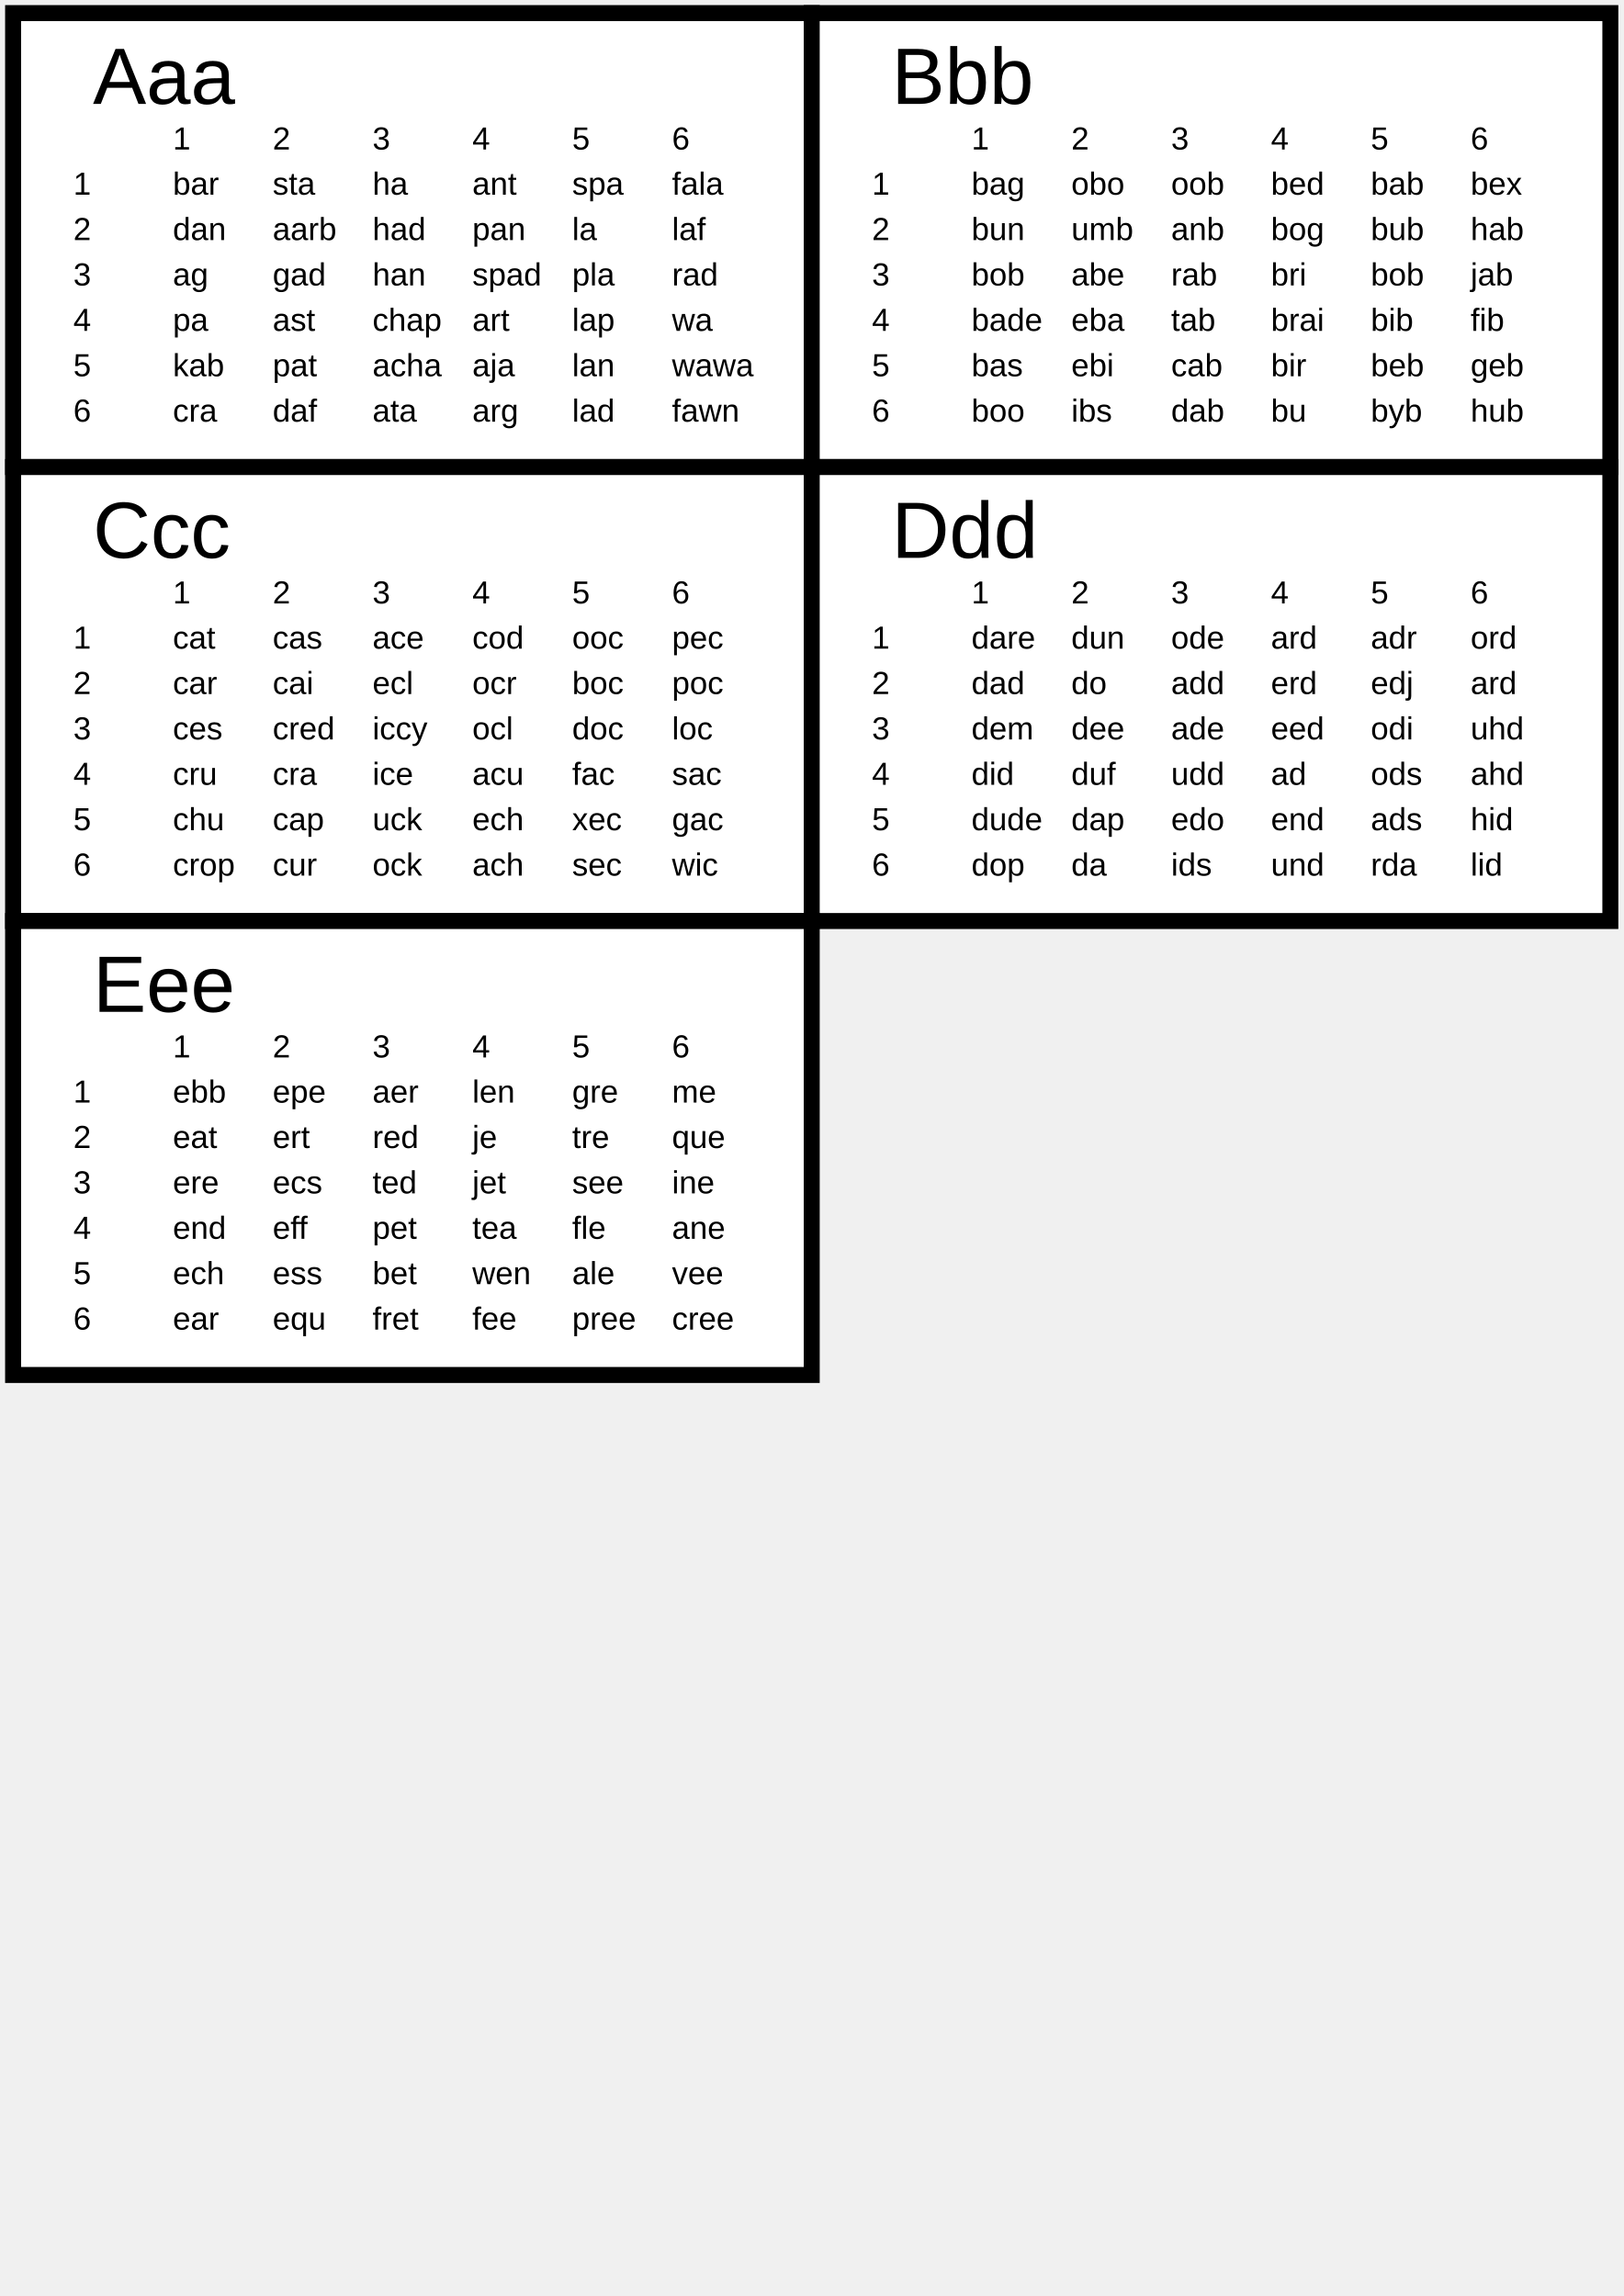
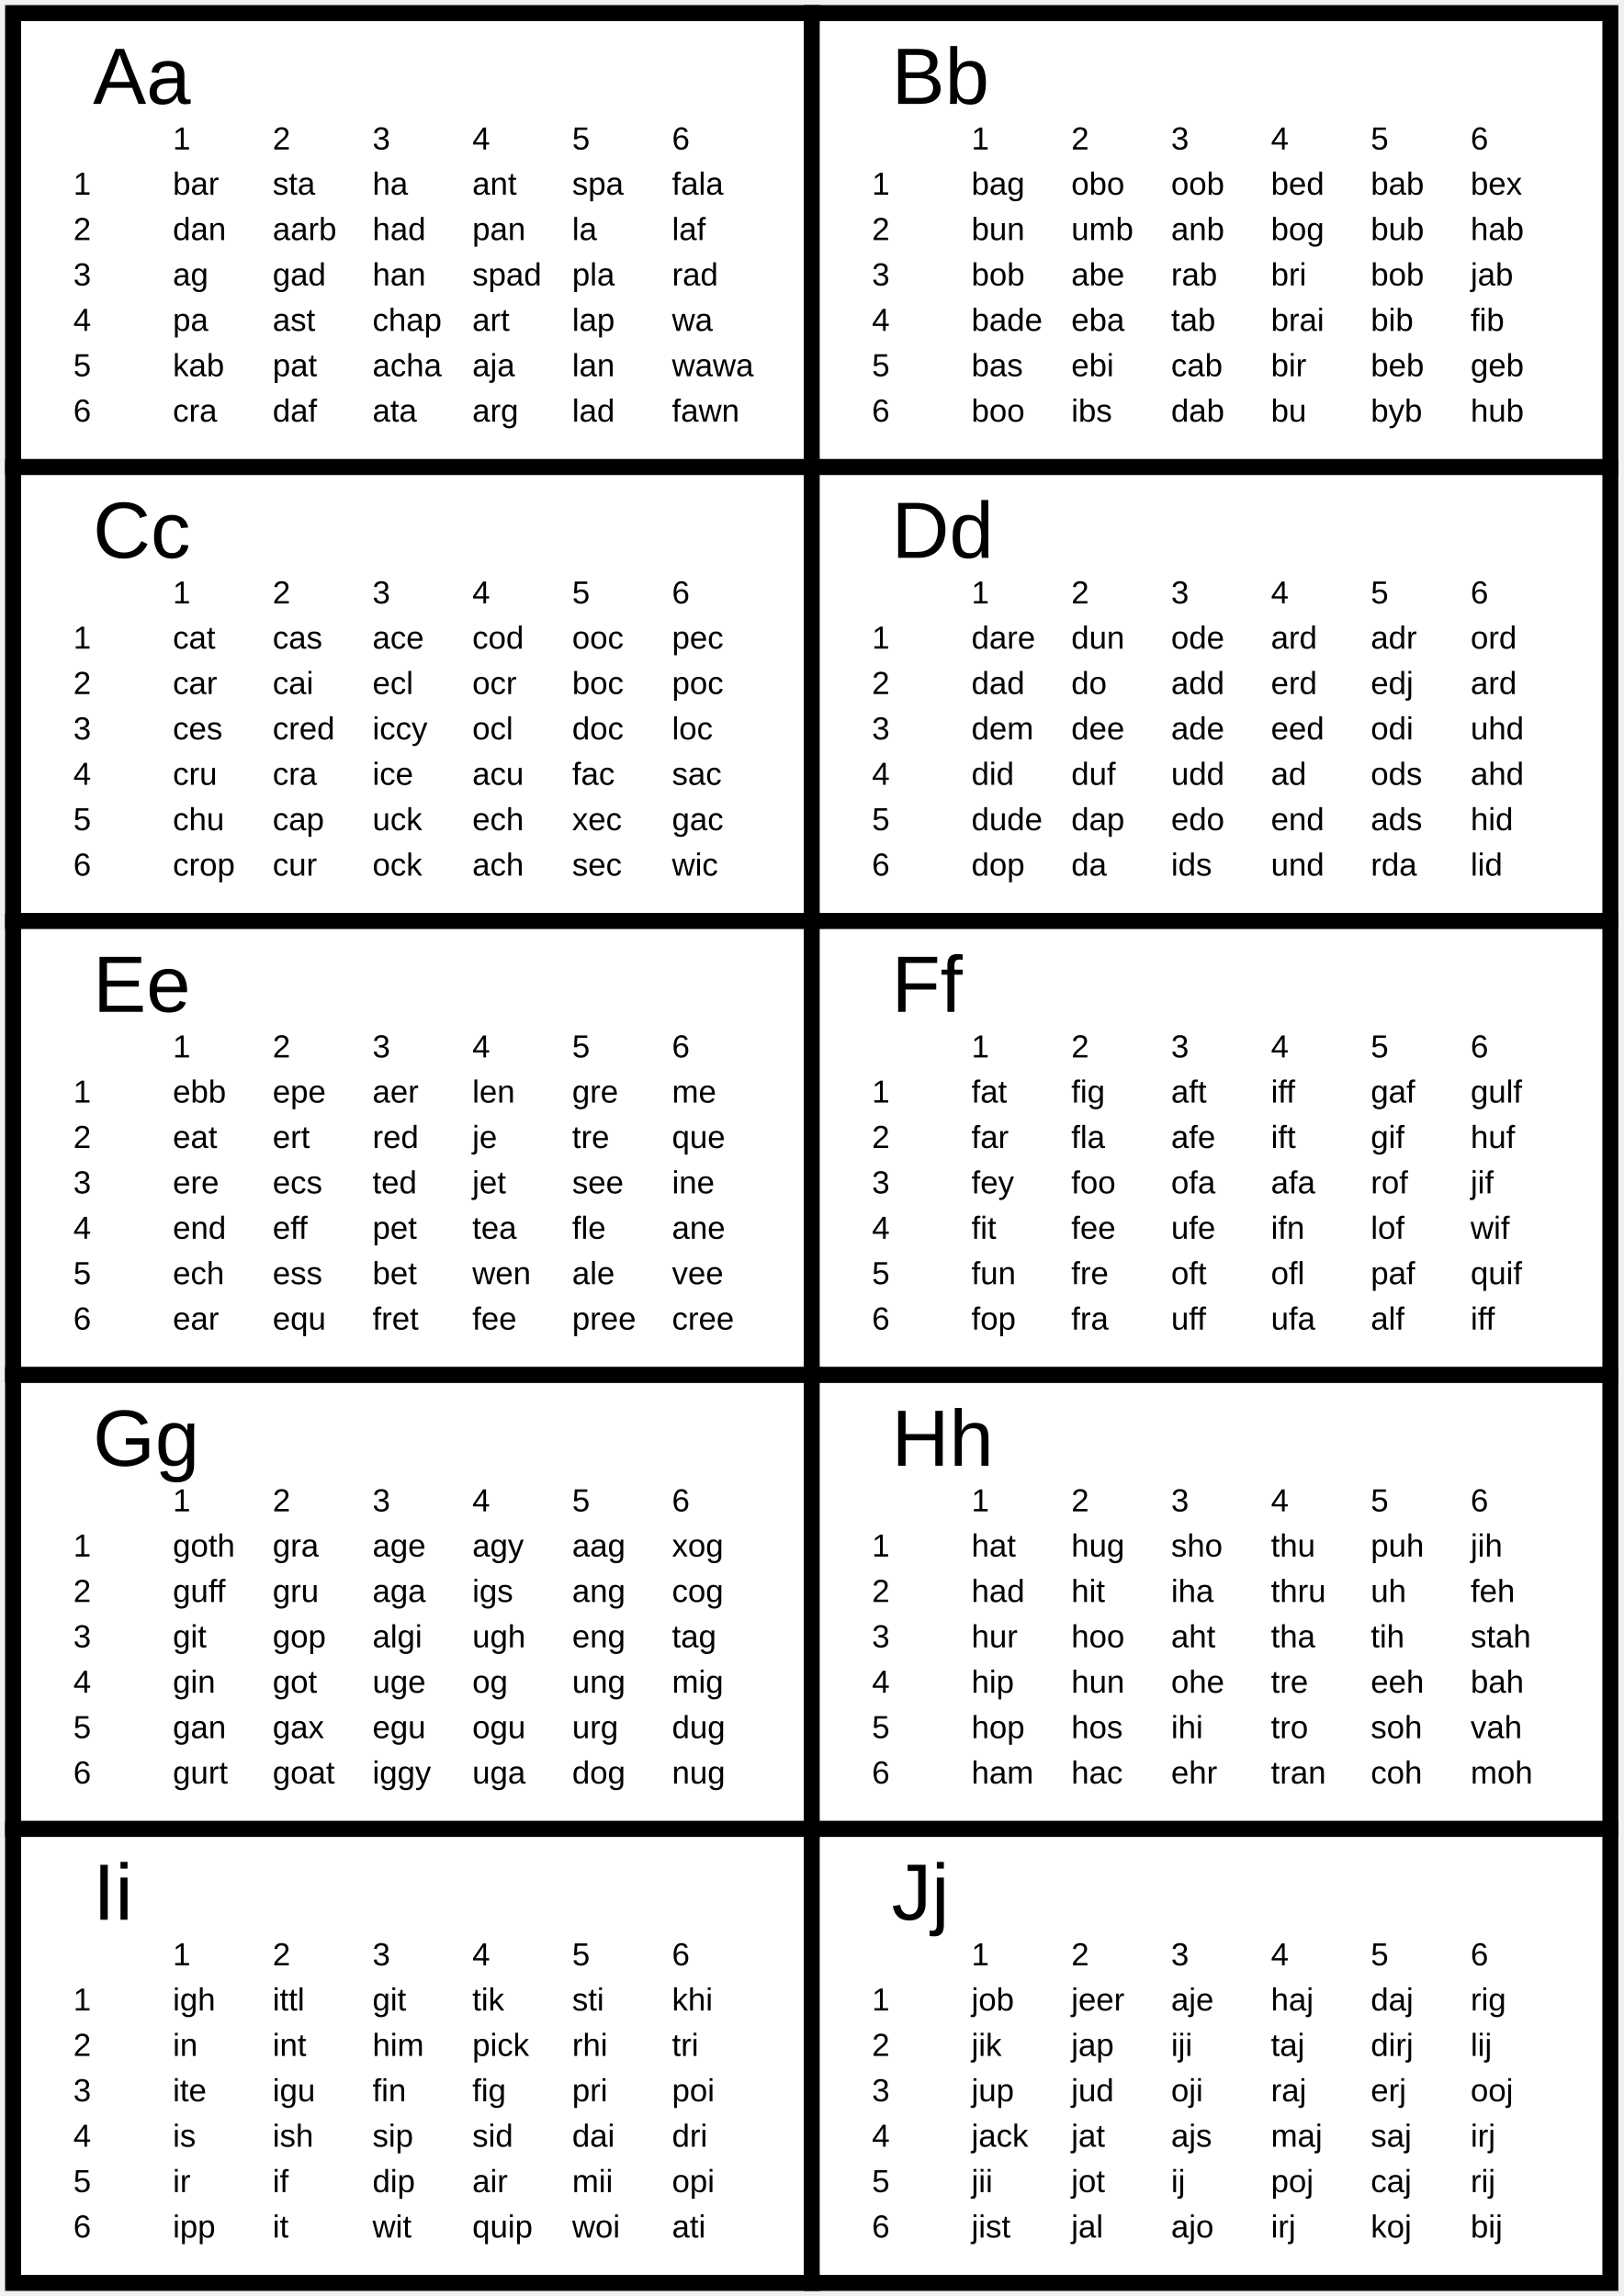
<svg xmlns="http://www.w3.org/2000/svg" width="2480px" height="3508px">
  <g transform="translate(20,20) ">
    <rect x="0px" y="0px" width="1220px" height="693.6px" fill="white" stroke="black" stroke-width="24.4px" />
-     <text x="122px" y="138.72px" font-size="122px" font-family="Arial"> Aaa</text>
+     <text x="122px" y="138.72px" font-size="122px" font-family="Arial"> Aa</text>
    <text x="92px" y="277.44px" font-size="48.8px" font-family="Arial">1</text>
    <text x="244px" y="208.44px" font-size="48.8px" font-family="Arial">1</text>
    <text x="92px" y="346.8px" font-size="48.8px" font-family="Arial">2</text>
    <text x="396.5px" y="208.44px" font-size="48.8px" font-family="Arial">2</text>
    <text x="92px" y="416.16px" font-size="48.8px" font-family="Arial">3</text>
    <text x="549px" y="208.44px" font-size="48.8px" font-family="Arial">3</text>
    <text x="92px" y="485.52px" font-size="48.8px" font-family="Arial">4</text>
    <text x="701.5px" y="208.44px" font-size="48.8px" font-family="Arial">4</text>
    <text x="92px" y="554.88px" font-size="48.8px" font-family="Arial">5</text>
    <text x="854px" y="208.44px" font-size="48.8px" font-family="Arial">5</text>
    <text x="92px" y="624.24px" font-size="48.8px" font-family="Arial">6</text>
    <text x="1006.5px" y="208.44px" font-size="48.8px" font-family="Arial">6</text>
    <text x="244px" y="277.44px" font-size="48.8px" font-family="Arial">bar</text>
    <text x="244px" y="346.8px" font-size="48.8px" font-family="Arial">dan</text>
    <text x="244px" y="416.16px" font-size="48.8px" font-family="Arial">ag</text>
    <text x="244px" y="485.52px" font-size="48.8px" font-family="Arial">pa</text>
    <text x="244px" y="554.88px" font-size="48.8px" font-family="Arial">kab</text>
    <text x="244px" y="624.24px" font-size="48.8px" font-family="Arial">cra</text>
    <text x="396.5px" y="277.44px" font-size="48.8px" font-family="Arial">sta</text>
    <text x="396.5px" y="346.8px" font-size="48.8px" font-family="Arial">aarb</text>
    <text x="396.5px" y="416.16px" font-size="48.8px" font-family="Arial">gad</text>
    <text x="396.5px" y="485.52px" font-size="48.8px" font-family="Arial">ast</text>
    <text x="396.5px" y="554.88px" font-size="48.8px" font-family="Arial">pat</text>
    <text x="396.5px" y="624.24px" font-size="48.8px" font-family="Arial">daf</text>
    <text x="549px" y="277.44px" font-size="48.8px" font-family="Arial">ha</text>
    <text x="549px" y="346.8px" font-size="48.8px" font-family="Arial">had</text>
    <text x="549px" y="416.16px" font-size="48.8px" font-family="Arial">han</text>
    <text x="549px" y="485.52px" font-size="48.8px" font-family="Arial">chap</text>
    <text x="549px" y="554.88px" font-size="48.8px" font-family="Arial">acha</text>
    <text x="549px" y="624.24px" font-size="48.8px" font-family="Arial">ata</text>
    <text x="701.5px" y="277.44px" font-size="48.8px" font-family="Arial">ant</text>
    <text x="701.5px" y="346.8px" font-size="48.8px" font-family="Arial">pan</text>
    <text x="701.5px" y="416.16px" font-size="48.8px" font-family="Arial">spad</text>
    <text x="701.5px" y="485.52px" font-size="48.8px" font-family="Arial">art</text>
    <text x="701.5px" y="554.88px" font-size="48.8px" font-family="Arial">aja</text>
    <text x="701.5px" y="624.24px" font-size="48.8px" font-family="Arial">arg</text>
    <text x="854px" y="277.44px" font-size="48.8px" font-family="Arial">spa</text>
    <text x="854px" y="346.8px" font-size="48.8px" font-family="Arial">la</text>
    <text x="854px" y="416.16px" font-size="48.8px" font-family="Arial">pla</text>
    <text x="854px" y="485.52px" font-size="48.8px" font-family="Arial">lap</text>
    <text x="854px" y="554.88px" font-size="48.8px" font-family="Arial">lan</text>
    <text x="854px" y="624.24px" font-size="48.8px" font-family="Arial">lad</text>
    <text x="1006.5px" y="277.44px" font-size="48.8px" font-family="Arial">fala</text>
    <text x="1006.5px" y="346.8px" font-size="48.8px" font-family="Arial">laf</text>
    <text x="1006.5px" y="416.16px" font-size="48.8px" font-family="Arial">rad</text>
    <text x="1006.5px" y="485.52px" font-size="48.8px" font-family="Arial">wa</text>
    <text x="1006.5px" y="554.88px" font-size="48.8px" font-family="Arial">wawa</text>
    <text x="1006.5px" y="624.24px" font-size="48.8px" font-family="Arial">fawn</text>
  </g>
  <g transform="translate(1240,20) ">
    <rect x="0px" y="0px" width="1220px" height="693.6px" fill="white" stroke="black" stroke-width="24.4px" />
-     <text x="122px" y="138.72px" font-size="122px" font-family="Arial"> Bbb</text>
+     <text x="122px" y="138.72px" font-size="122px" font-family="Arial"> Bb</text>
    <text x="92px" y="277.44px" font-size="48.8px" font-family="Arial">1</text>
    <text x="244px" y="208.44px" font-size="48.8px" font-family="Arial">1</text>
    <text x="92px" y="346.8px" font-size="48.8px" font-family="Arial">2</text>
    <text x="396.5px" y="208.44px" font-size="48.8px" font-family="Arial">2</text>
    <text x="92px" y="416.16px" font-size="48.8px" font-family="Arial">3</text>
    <text x="549px" y="208.44px" font-size="48.8px" font-family="Arial">3</text>
    <text x="92px" y="485.52px" font-size="48.8px" font-family="Arial">4</text>
    <text x="701.5px" y="208.44px" font-size="48.8px" font-family="Arial">4</text>
    <text x="92px" y="554.88px" font-size="48.8px" font-family="Arial">5</text>
    <text x="854px" y="208.44px" font-size="48.8px" font-family="Arial">5</text>
    <text x="92px" y="624.24px" font-size="48.8px" font-family="Arial">6</text>
    <text x="1006.5px" y="208.44px" font-size="48.8px" font-family="Arial">6</text>
    <text x="244px" y="277.44px" font-size="48.8px" font-family="Arial">bag</text>
    <text x="244px" y="346.8px" font-size="48.8px" font-family="Arial">bun</text>
    <text x="244px" y="416.16px" font-size="48.8px" font-family="Arial">bob</text>
    <text x="244px" y="485.52px" font-size="48.8px" font-family="Arial">bade</text>
    <text x="244px" y="554.88px" font-size="48.8px" font-family="Arial">bas</text>
    <text x="244px" y="624.24px" font-size="48.8px" font-family="Arial">boo</text>
    <text x="396.5px" y="277.44px" font-size="48.8px" font-family="Arial">obo</text>
    <text x="396.5px" y="346.8px" font-size="48.8px" font-family="Arial">umb</text>
    <text x="396.5px" y="416.16px" font-size="48.8px" font-family="Arial">abe</text>
    <text x="396.5px" y="485.52px" font-size="48.8px" font-family="Arial">eba</text>
    <text x="396.5px" y="554.88px" font-size="48.8px" font-family="Arial">ebi</text>
    <text x="396.5px" y="624.24px" font-size="48.8px" font-family="Arial">ibs</text>
    <text x="549px" y="277.44px" font-size="48.8px" font-family="Arial">oob</text>
    <text x="549px" y="346.8px" font-size="48.8px" font-family="Arial">anb</text>
    <text x="549px" y="416.16px" font-size="48.8px" font-family="Arial">rab</text>
    <text x="549px" y="485.52px" font-size="48.8px" font-family="Arial">tab</text>
    <text x="549px" y="554.88px" font-size="48.8px" font-family="Arial">cab</text>
    <text x="549px" y="624.24px" font-size="48.8px" font-family="Arial">dab</text>
    <text x="701.5px" y="277.44px" font-size="48.8px" font-family="Arial">bed</text>
    <text x="701.5px" y="346.8px" font-size="48.8px" font-family="Arial">bog</text>
    <text x="701.5px" y="416.16px" font-size="48.8px" font-family="Arial">bri</text>
    <text x="701.5px" y="485.52px" font-size="48.8px" font-family="Arial">brai</text>
    <text x="701.5px" y="554.88px" font-size="48.8px" font-family="Arial">bir</text>
    <text x="701.5px" y="624.24px" font-size="48.8px" font-family="Arial">bu</text>
    <text x="854px" y="277.44px" font-size="48.8px" font-family="Arial">bab</text>
    <text x="854px" y="346.8px" font-size="48.8px" font-family="Arial">bub</text>
    <text x="854px" y="416.16px" font-size="48.8px" font-family="Arial">bob</text>
    <text x="854px" y="485.52px" font-size="48.8px" font-family="Arial">bib</text>
    <text x="854px" y="554.88px" font-size="48.8px" font-family="Arial">beb</text>
    <text x="854px" y="624.24px" font-size="48.8px" font-family="Arial">byb</text>
    <text x="1006.5px" y="277.44px" font-size="48.8px" font-family="Arial">bex</text>
    <text x="1006.5px" y="346.8px" font-size="48.8px" font-family="Arial">hab</text>
    <text x="1006.5px" y="416.16px" font-size="48.8px" font-family="Arial">jab</text>
    <text x="1006.5px" y="485.52px" font-size="48.8px" font-family="Arial">fib</text>
    <text x="1006.5px" y="554.88px" font-size="48.8px" font-family="Arial">geb</text>
    <text x="1006.5px" y="624.24px" font-size="48.8px" font-family="Arial">hub</text>
  </g>
  <g transform="translate(20,713.6) ">
    <rect x="0px" y="0px" width="1220px" height="693.6px" fill="white" stroke="black" stroke-width="24.4px" />
-     <text x="122px" y="138.72px" font-size="122px" font-family="Arial"> Ccc</text>
+     <text x="122px" y="138.72px" font-size="122px" font-family="Arial"> Cc</text>
    <text x="92px" y="277.44px" font-size="48.8px" font-family="Arial">1</text>
    <text x="244px" y="208.44px" font-size="48.8px" font-family="Arial">1</text>
    <text x="92px" y="346.8px" font-size="48.8px" font-family="Arial">2</text>
    <text x="396.5px" y="208.44px" font-size="48.8px" font-family="Arial">2</text>
    <text x="92px" y="416.16px" font-size="48.8px" font-family="Arial">3</text>
    <text x="549px" y="208.44px" font-size="48.8px" font-family="Arial">3</text>
    <text x="92px" y="485.52px" font-size="48.8px" font-family="Arial">4</text>
    <text x="701.5px" y="208.44px" font-size="48.8px" font-family="Arial">4</text>
    <text x="92px" y="554.88px" font-size="48.8px" font-family="Arial">5</text>
    <text x="854px" y="208.44px" font-size="48.8px" font-family="Arial">5</text>
    <text x="92px" y="624.24px" font-size="48.8px" font-family="Arial">6</text>
    <text x="1006.5px" y="208.44px" font-size="48.8px" font-family="Arial">6</text>
    <text x="244px" y="277.44px" font-size="48.8px" font-family="Arial">cat</text>
    <text x="244px" y="346.8px" font-size="48.8px" font-family="Arial">car</text>
    <text x="244px" y="416.16px" font-size="48.8px" font-family="Arial">ces</text>
    <text x="244px" y="485.52px" font-size="48.8px" font-family="Arial">cru</text>
    <text x="244px" y="554.88px" font-size="48.8px" font-family="Arial">chu</text>
    <text x="244px" y="624.24px" font-size="48.8px" font-family="Arial">crop</text>
    <text x="396.5px" y="277.44px" font-size="48.8px" font-family="Arial">cas</text>
    <text x="396.5px" y="346.8px" font-size="48.8px" font-family="Arial">cai</text>
    <text x="396.5px" y="416.16px" font-size="48.8px" font-family="Arial">cred</text>
    <text x="396.5px" y="485.52px" font-size="48.8px" font-family="Arial">cra</text>
    <text x="396.5px" y="554.88px" font-size="48.8px" font-family="Arial">cap</text>
    <text x="396.5px" y="624.24px" font-size="48.8px" font-family="Arial">cur</text>
    <text x="549px" y="277.44px" font-size="48.8px" font-family="Arial">ace</text>
    <text x="549px" y="346.8px" font-size="48.8px" font-family="Arial">ecl</text>
    <text x="549px" y="416.16px" font-size="48.8px" font-family="Arial">iccy</text>
    <text x="549px" y="485.52px" font-size="48.8px" font-family="Arial">ice</text>
    <text x="549px" y="554.88px" font-size="48.8px" font-family="Arial">uck</text>
    <text x="549px" y="624.24px" font-size="48.8px" font-family="Arial">ock</text>
    <text x="701.5px" y="277.44px" font-size="48.8px" font-family="Arial">cod</text>
    <text x="701.5px" y="346.8px" font-size="48.8px" font-family="Arial">ocr</text>
    <text x="701.5px" y="416.16px" font-size="48.8px" font-family="Arial">ocl</text>
    <text x="701.5px" y="485.52px" font-size="48.8px" font-family="Arial">acu</text>
    <text x="701.5px" y="554.88px" font-size="48.8px" font-family="Arial">ech</text>
    <text x="701.5px" y="624.24px" font-size="48.8px" font-family="Arial">ach</text>
    <text x="854px" y="277.44px" font-size="48.8px" font-family="Arial">ooc</text>
    <text x="854px" y="346.8px" font-size="48.8px" font-family="Arial">boc</text>
    <text x="854px" y="416.16px" font-size="48.8px" font-family="Arial">doc</text>
    <text x="854px" y="485.52px" font-size="48.8px" font-family="Arial">fac</text>
    <text x="854px" y="554.88px" font-size="48.8px" font-family="Arial">xec</text>
    <text x="854px" y="624.24px" font-size="48.8px" font-family="Arial">sec</text>
    <text x="1006.5px" y="277.44px" font-size="48.8px" font-family="Arial">pec</text>
    <text x="1006.5px" y="346.8px" font-size="48.8px" font-family="Arial">poc</text>
    <text x="1006.5px" y="416.16px" font-size="48.8px" font-family="Arial">loc</text>
    <text x="1006.5px" y="485.52px" font-size="48.8px" font-family="Arial">sac</text>
    <text x="1006.5px" y="554.88px" font-size="48.8px" font-family="Arial">gac</text>
    <text x="1006.5px" y="624.24px" font-size="48.8px" font-family="Arial">wic</text>
  </g>
  <g transform="translate(1240,713.6) ">
    <rect x="0px" y="0px" width="1220px" height="693.6px" fill="white" stroke="black" stroke-width="24.4px" />
-     <text x="122px" y="138.72px" font-size="122px" font-family="Arial"> Ddd</text>
+     <text x="122px" y="138.72px" font-size="122px" font-family="Arial"> Dd</text>
    <text x="92px" y="277.44px" font-size="48.8px" font-family="Arial">1</text>
    <text x="244px" y="208.44px" font-size="48.8px" font-family="Arial">1</text>
    <text x="92px" y="346.8px" font-size="48.8px" font-family="Arial">2</text>
    <text x="396.5px" y="208.44px" font-size="48.8px" font-family="Arial">2</text>
    <text x="92px" y="416.16px" font-size="48.8px" font-family="Arial">3</text>
    <text x="549px" y="208.44px" font-size="48.8px" font-family="Arial">3</text>
    <text x="92px" y="485.52px" font-size="48.8px" font-family="Arial">4</text>
    <text x="701.5px" y="208.44px" font-size="48.8px" font-family="Arial">4</text>
    <text x="92px" y="554.88px" font-size="48.8px" font-family="Arial">5</text>
    <text x="854px" y="208.44px" font-size="48.8px" font-family="Arial">5</text>
    <text x="92px" y="624.24px" font-size="48.8px" font-family="Arial">6</text>
    <text x="1006.5px" y="208.44px" font-size="48.8px" font-family="Arial">6</text>
    <text x="244px" y="277.44px" font-size="48.8px" font-family="Arial">dare</text>
    <text x="244px" y="346.8px" font-size="48.8px" font-family="Arial">dad</text>
    <text x="244px" y="416.16px" font-size="48.8px" font-family="Arial">dem</text>
    <text x="244px" y="485.52px" font-size="48.8px" font-family="Arial">did</text>
    <text x="244px" y="554.88px" font-size="48.8px" font-family="Arial">dude</text>
    <text x="244px" y="624.24px" font-size="48.8px" font-family="Arial">dop</text>
    <text x="396.5px" y="277.44px" font-size="48.8px" font-family="Arial">dun</text>
    <text x="396.5px" y="346.8px" font-size="48.8px" font-family="Arial">do</text>
    <text x="396.5px" y="416.16px" font-size="48.8px" font-family="Arial">dee</text>
    <text x="396.5px" y="485.52px" font-size="48.8px" font-family="Arial">duf</text>
    <text x="396.5px" y="554.88px" font-size="48.8px" font-family="Arial">dap</text>
    <text x="396.5px" y="624.24px" font-size="48.8px" font-family="Arial">da</text>
    <text x="549px" y="277.44px" font-size="48.8px" font-family="Arial">ode</text>
    <text x="549px" y="346.8px" font-size="48.8px" font-family="Arial">add</text>
    <text x="549px" y="416.16px" font-size="48.8px" font-family="Arial">ade</text>
    <text x="549px" y="485.52px" font-size="48.8px" font-family="Arial">udd</text>
    <text x="549px" y="554.88px" font-size="48.8px" font-family="Arial">edo</text>
    <text x="549px" y="624.24px" font-size="48.8px" font-family="Arial">ids</text>
    <text x="701.5px" y="277.44px" font-size="48.8px" font-family="Arial">ard</text>
    <text x="701.5px" y="346.8px" font-size="48.8px" font-family="Arial">erd</text>
    <text x="701.5px" y="416.16px" font-size="48.8px" font-family="Arial">eed</text>
    <text x="701.5px" y="485.52px" font-size="48.8px" font-family="Arial">ad</text>
    <text x="701.5px" y="554.88px" font-size="48.8px" font-family="Arial">end</text>
    <text x="701.5px" y="624.24px" font-size="48.8px" font-family="Arial">und</text>
    <text x="854px" y="277.44px" font-size="48.8px" font-family="Arial">adr</text>
    <text x="854px" y="346.8px" font-size="48.8px" font-family="Arial">edj</text>
    <text x="854px" y="416.16px" font-size="48.8px" font-family="Arial">odi</text>
    <text x="854px" y="485.52px" font-size="48.8px" font-family="Arial">ods</text>
    <text x="854px" y="554.88px" font-size="48.8px" font-family="Arial">ads</text>
    <text x="854px" y="624.24px" font-size="48.8px" font-family="Arial">rda</text>
    <text x="1006.5px" y="277.44px" font-size="48.8px" font-family="Arial">ord</text>
    <text x="1006.5px" y="346.8px" font-size="48.8px" font-family="Arial">ard</text>
    <text x="1006.5px" y="416.16px" font-size="48.8px" font-family="Arial">uhd</text>
    <text x="1006.5px" y="485.52px" font-size="48.8px" font-family="Arial">ahd</text>
    <text x="1006.5px" y="554.88px" font-size="48.8px" font-family="Arial">hid</text>
    <text x="1006.5px" y="624.24px" font-size="48.8px" font-family="Arial">lid</text>
  </g>
  <g transform="translate(20,1407.2) ">
    <rect x="0px" y="0px" width="1220px" height="693.6px" fill="white" stroke="black" stroke-width="24.4px" />
-     <text x="122px" y="138.72px" font-size="122px" font-family="Arial"> Eee</text>
+     <text x="122px" y="138.72px" font-size="122px" font-family="Arial"> Ee</text>
    <text x="92px" y="277.44px" font-size="48.8px" font-family="Arial">1</text>
    <text x="244px" y="208.44px" font-size="48.8px" font-family="Arial">1</text>
    <text x="92px" y="346.8px" font-size="48.8px" font-family="Arial">2</text>
    <text x="396.5px" y="208.44px" font-size="48.8px" font-family="Arial">2</text>
    <text x="92px" y="416.16px" font-size="48.8px" font-family="Arial">3</text>
    <text x="549px" y="208.44px" font-size="48.8px" font-family="Arial">3</text>
    <text x="92px" y="485.52px" font-size="48.8px" font-family="Arial">4</text>
    <text x="701.5px" y="208.44px" font-size="48.8px" font-family="Arial">4</text>
    <text x="92px" y="554.88px" font-size="48.8px" font-family="Arial">5</text>
    <text x="854px" y="208.44px" font-size="48.8px" font-family="Arial">5</text>
    <text x="92px" y="624.24px" font-size="48.8px" font-family="Arial">6</text>
    <text x="1006.5px" y="208.44px" font-size="48.8px" font-family="Arial">6</text>
    <text x="244px" y="277.44px" font-size="48.8px" font-family="Arial">ebb</text>
    <text x="244px" y="346.8px" font-size="48.8px" font-family="Arial">eat</text>
    <text x="244px" y="416.16px" font-size="48.8px" font-family="Arial">ere</text>
    <text x="244px" y="485.52px" font-size="48.8px" font-family="Arial">end</text>
    <text x="244px" y="554.88px" font-size="48.8px" font-family="Arial">ech</text>
    <text x="244px" y="624.24px" font-size="48.8px" font-family="Arial">ear</text>
    <text x="396.5px" y="277.44px" font-size="48.8px" font-family="Arial">epe</text>
    <text x="396.5px" y="346.8px" font-size="48.8px" font-family="Arial">ert</text>
    <text x="396.5px" y="416.16px" font-size="48.8px" font-family="Arial">ecs</text>
    <text x="396.5px" y="485.52px" font-size="48.8px" font-family="Arial">eff</text>
    <text x="396.5px" y="554.88px" font-size="48.8px" font-family="Arial">ess</text>
    <text x="396.5px" y="624.24px" font-size="48.8px" font-family="Arial">equ</text>
    <text x="549px" y="277.44px" font-size="48.8px" font-family="Arial">aer</text>
    <text x="549px" y="346.8px" font-size="48.8px" font-family="Arial">red</text>
    <text x="549px" y="416.16px" font-size="48.8px" font-family="Arial">ted</text>
    <text x="549px" y="485.52px" font-size="48.8px" font-family="Arial">pet</text>
    <text x="549px" y="554.88px" font-size="48.8px" font-family="Arial">bet</text>
    <text x="549px" y="624.24px" font-size="48.8px" font-family="Arial">fret</text>
    <text x="701.5px" y="277.44px" font-size="48.8px" font-family="Arial">len</text>
    <text x="701.5px" y="346.8px" font-size="48.8px" font-family="Arial">je</text>
    <text x="701.5px" y="416.16px" font-size="48.8px" font-family="Arial">jet</text>
    <text x="701.5px" y="485.52px" font-size="48.8px" font-family="Arial">tea</text>
    <text x="701.5px" y="554.88px" font-size="48.8px" font-family="Arial">wen</text>
    <text x="701.5px" y="624.24px" font-size="48.8px" font-family="Arial">fee</text>
    <text x="854px" y="277.44px" font-size="48.8px" font-family="Arial">gre</text>
    <text x="854px" y="346.8px" font-size="48.8px" font-family="Arial">tre</text>
    <text x="854px" y="416.16px" font-size="48.8px" font-family="Arial">see</text>
    <text x="854px" y="485.52px" font-size="48.8px" font-family="Arial">fle</text>
    <text x="854px" y="554.88px" font-size="48.8px" font-family="Arial">ale</text>
    <text x="854px" y="624.24px" font-size="48.8px" font-family="Arial">pree</text>
    <text x="1006.5px" y="277.44px" font-size="48.8px" font-family="Arial">me</text>
    <text x="1006.5px" y="346.8px" font-size="48.8px" font-family="Arial">que</text>
    <text x="1006.5px" y="416.16px" font-size="48.8px" font-family="Arial">ine</text>
    <text x="1006.5px" y="485.52px" font-size="48.8px" font-family="Arial">ane</text>
    <text x="1006.5px" y="554.88px" font-size="48.8px" font-family="Arial">vee</text>
    <text x="1006.5px" y="624.24px" font-size="48.8px" font-family="Arial">cree</text>
  </g>
+   <g transform="translate(1240,1407.2) ">
+     <rect x="0px" y="0px" width="1220px" height="693.6px" fill="white" stroke="black" stroke-width="24.4px" />
+     <text x="122px" y="138.72px" font-size="122px" font-family="Arial"> Ff</text>
+     <text x="92px" y="277.44px" font-size="48.8px" font-family="Arial">1</text>
+     <text x="244px" y="208.44px" font-size="48.8px" font-family="Arial">1</text>
+     <text x="92px" y="346.8px" font-size="48.8px" font-family="Arial">2</text>
+     <text x="396.5px" y="208.44px" font-size="48.8px" font-family="Arial">2</text>
+     <text x="92px" y="416.16px" font-size="48.8px" font-family="Arial">3</text>
+     <text x="549px" y="208.44px" font-size="48.8px" font-family="Arial">3</text>
+     <text x="92px" y="485.52px" font-size="48.8px" font-family="Arial">4</text>
+     <text x="701.5px" y="208.44px" font-size="48.8px" font-family="Arial">4</text>
+     <text x="92px" y="554.88px" font-size="48.8px" font-family="Arial">5</text>
+     <text x="854px" y="208.44px" font-size="48.8px" font-family="Arial">5</text>
+     <text x="92px" y="624.24px" font-size="48.8px" font-family="Arial">6</text>
+     <text x="1006.5px" y="208.44px" font-size="48.8px" font-family="Arial">6</text>
+     <text x="244px" y="277.44px" font-size="48.8px" font-family="Arial">fat</text>
+     <text x="244px" y="346.8px" font-size="48.8px" font-family="Arial">far</text>
+     <text x="244px" y="416.16px" font-size="48.8px" font-family="Arial">fey</text>
+     <text x="244px" y="485.52px" font-size="48.8px" font-family="Arial">fit</text>
+     <text x="244px" y="554.88px" font-size="48.8px" font-family="Arial">fun</text>
+     <text x="244px" y="624.24px" font-size="48.8px" font-family="Arial">fop</text>
+     <text x="396.5px" y="277.44px" font-size="48.8px" font-family="Arial">fig</text>
+     <text x="396.5px" y="346.8px" font-size="48.8px" font-family="Arial">fla</text>
+     <text x="396.5px" y="416.16px" font-size="48.8px" font-family="Arial">foo</text>
+     <text x="396.5px" y="485.52px" font-size="48.8px" font-family="Arial">fee</text>
+     <text x="396.5px" y="554.88px" font-size="48.8px" font-family="Arial">fre</text>
+     <text x="396.5px" y="624.24px" font-size="48.8px" font-family="Arial">fra</text>
+     <text x="549px" y="277.44px" font-size="48.8px" font-family="Arial">aft</text>
+     <text x="549px" y="346.8px" font-size="48.8px" font-family="Arial">afe</text>
+     <text x="549px" y="416.16px" font-size="48.8px" font-family="Arial">ofa</text>
+     <text x="549px" y="485.52px" font-size="48.8px" font-family="Arial">ufe</text>
+     <text x="549px" y="554.88px" font-size="48.8px" font-family="Arial">oft</text>
+     <text x="549px" y="624.24px" font-size="48.8px" font-family="Arial">uff</text>
+     <text x="701.5px" y="277.44px" font-size="48.8px" font-family="Arial">iff</text>
+     <text x="701.5px" y="346.8px" font-size="48.8px" font-family="Arial">ift</text>
+     <text x="701.5px" y="416.16px" font-size="48.8px" font-family="Arial">afa</text>
+     <text x="701.5px" y="485.52px" font-size="48.8px" font-family="Arial">ifn</text>
+     <text x="701.5px" y="554.88px" font-size="48.8px" font-family="Arial">ofl</text>
+     <text x="701.5px" y="624.24px" font-size="48.8px" font-family="Arial">ufa</text>
+     <text x="854px" y="277.44px" font-size="48.8px" font-family="Arial">gaf</text>
+     <text x="854px" y="346.8px" font-size="48.8px" font-family="Arial">gif</text>
+     <text x="854px" y="416.16px" font-size="48.8px" font-family="Arial">rof</text>
+     <text x="854px" y="485.52px" font-size="48.8px" font-family="Arial">lof</text>
+     <text x="854px" y="554.88px" font-size="48.8px" font-family="Arial">paf</text>
+     <text x="854px" y="624.24px" font-size="48.8px" font-family="Arial">alf</text>
+     <text x="1006.5px" y="277.44px" font-size="48.8px" font-family="Arial">gulf</text>
+     <text x="1006.5px" y="346.8px" font-size="48.8px" font-family="Arial">huf</text>
+     <text x="1006.5px" y="416.16px" font-size="48.8px" font-family="Arial">jif</text>
+     <text x="1006.5px" y="485.52px" font-size="48.8px" font-family="Arial">wif</text>
+     <text x="1006.5px" y="554.88px" font-size="48.8px" font-family="Arial">quif</text>
+     <text x="1006.5px" y="624.24px" font-size="48.8px" font-family="Arial">iff</text>
+   </g>
+   <g transform="translate(20,2100.8) ">
+     <rect x="0px" y="0px" width="1220px" height="693.6px" fill="white" stroke="black" stroke-width="24.4px" />
+     <text x="122px" y="138.72px" font-size="122px" font-family="Arial"> Gg</text>
+     <text x="92px" y="277.44px" font-size="48.8px" font-family="Arial">1</text>
+     <text x="244px" y="208.44px" font-size="48.8px" font-family="Arial">1</text>
+     <text x="92px" y="346.8px" font-size="48.8px" font-family="Arial">2</text>
+     <text x="396.5px" y="208.44px" font-size="48.8px" font-family="Arial">2</text>
+     <text x="92px" y="416.16px" font-size="48.8px" font-family="Arial">3</text>
+     <text x="549px" y="208.44px" font-size="48.8px" font-family="Arial">3</text>
+     <text x="92px" y="485.52px" font-size="48.8px" font-family="Arial">4</text>
+     <text x="701.5px" y="208.44px" font-size="48.8px" font-family="Arial">4</text>
+     <text x="92px" y="554.88px" font-size="48.8px" font-family="Arial">5</text>
+     <text x="854px" y="208.44px" font-size="48.8px" font-family="Arial">5</text>
+     <text x="92px" y="624.24px" font-size="48.8px" font-family="Arial">6</text>
+     <text x="1006.5px" y="208.44px" font-size="48.8px" font-family="Arial">6</text>
+     <text x="244px" y="277.44px" font-size="48.8px" font-family="Arial">goth</text>
+     <text x="244px" y="346.8px" font-size="48.8px" font-family="Arial">guff</text>
+     <text x="244px" y="416.16px" font-size="48.8px" font-family="Arial">git</text>
+     <text x="244px" y="485.52px" font-size="48.8px" font-family="Arial">gin</text>
+     <text x="244px" y="554.88px" font-size="48.8px" font-family="Arial">gan</text>
+     <text x="244px" y="624.24px" font-size="48.8px" font-family="Arial">gurt</text>
+     <text x="396.5px" y="277.44px" font-size="48.8px" font-family="Arial">gra</text>
+     <text x="396.5px" y="346.8px" font-size="48.8px" font-family="Arial">gru</text>
+     <text x="396.5px" y="416.16px" font-size="48.8px" font-family="Arial">gop</text>
+     <text x="396.5px" y="485.52px" font-size="48.8px" font-family="Arial">got</text>
+     <text x="396.5px" y="554.88px" font-size="48.8px" font-family="Arial">gax</text>
+     <text x="396.5px" y="624.24px" font-size="48.8px" font-family="Arial">goat</text>
+     <text x="549px" y="277.44px" font-size="48.8px" font-family="Arial">age</text>
+     <text x="549px" y="346.8px" font-size="48.8px" font-family="Arial">aga</text>
+     <text x="549px" y="416.16px" font-size="48.8px" font-family="Arial">algi</text>
+     <text x="549px" y="485.52px" font-size="48.8px" font-family="Arial">uge</text>
+     <text x="549px" y="554.88px" font-size="48.8px" font-family="Arial">egu</text>
+     <text x="549px" y="624.24px" font-size="48.8px" font-family="Arial">iggy</text>
+     <text x="701.5px" y="277.44px" font-size="48.8px" font-family="Arial">agy</text>
+     <text x="701.5px" y="346.8px" font-size="48.8px" font-family="Arial">igs</text>
+     <text x="701.5px" y="416.16px" font-size="48.8px" font-family="Arial">ugh</text>
+     <text x="701.5px" y="485.52px" font-size="48.8px" font-family="Arial">og</text>
+     <text x="701.5px" y="554.88px" font-size="48.8px" font-family="Arial">ogu</text>
+     <text x="701.5px" y="624.24px" font-size="48.8px" font-family="Arial">uga</text>
+     <text x="854px" y="277.44px" font-size="48.8px" font-family="Arial">aag</text>
+     <text x="854px" y="346.8px" font-size="48.8px" font-family="Arial">ang</text>
+     <text x="854px" y="416.16px" font-size="48.8px" font-family="Arial">eng</text>
+     <text x="854px" y="485.52px" font-size="48.8px" font-family="Arial">ung</text>
+     <text x="854px" y="554.88px" font-size="48.8px" font-family="Arial">urg</text>
+     <text x="854px" y="624.24px" font-size="48.8px" font-family="Arial">dog</text>
+     <text x="1006.5px" y="277.44px" font-size="48.8px" font-family="Arial">xog</text>
+     <text x="1006.5px" y="346.8px" font-size="48.8px" font-family="Arial">cog</text>
+     <text x="1006.5px" y="416.16px" font-size="48.8px" font-family="Arial">tag</text>
+     <text x="1006.5px" y="485.52px" font-size="48.8px" font-family="Arial">mig</text>
+     <text x="1006.5px" y="554.88px" font-size="48.8px" font-family="Arial">dug</text>
+     <text x="1006.5px" y="624.24px" font-size="48.8px" font-family="Arial">nug</text>
+   </g>
+   <g transform="translate(1240,2100.8) ">
+     <rect x="0px" y="0px" width="1220px" height="693.6px" fill="white" stroke="black" stroke-width="24.4px" />
+     <text x="122px" y="138.72px" font-size="122px" font-family="Arial"> Hh</text>
+     <text x="92px" y="277.44px" font-size="48.8px" font-family="Arial">1</text>
+     <text x="244px" y="208.44px" font-size="48.8px" font-family="Arial">1</text>
+     <text x="92px" y="346.8px" font-size="48.8px" font-family="Arial">2</text>
+     <text x="396.5px" y="208.44px" font-size="48.8px" font-family="Arial">2</text>
+     <text x="92px" y="416.16px" font-size="48.8px" font-family="Arial">3</text>
+     <text x="549px" y="208.44px" font-size="48.8px" font-family="Arial">3</text>
+     <text x="92px" y="485.52px" font-size="48.8px" font-family="Arial">4</text>
+     <text x="701.5px" y="208.44px" font-size="48.8px" font-family="Arial">4</text>
+     <text x="92px" y="554.88px" font-size="48.8px" font-family="Arial">5</text>
+     <text x="854px" y="208.44px" font-size="48.8px" font-family="Arial">5</text>
+     <text x="92px" y="624.24px" font-size="48.8px" font-family="Arial">6</text>
+     <text x="1006.5px" y="208.44px" font-size="48.8px" font-family="Arial">6</text>
+     <text x="244px" y="277.44px" font-size="48.8px" font-family="Arial">hat</text>
+     <text x="244px" y="346.8px" font-size="48.8px" font-family="Arial">had</text>
+     <text x="244px" y="416.16px" font-size="48.8px" font-family="Arial">hur</text>
+     <text x="244px" y="485.52px" font-size="48.8px" font-family="Arial">hip</text>
+     <text x="244px" y="554.88px" font-size="48.8px" font-family="Arial">hop</text>
+     <text x="244px" y="624.24px" font-size="48.8px" font-family="Arial">ham</text>
+     <text x="396.5px" y="277.44px" font-size="48.8px" font-family="Arial">hug</text>
+     <text x="396.5px" y="346.8px" font-size="48.8px" font-family="Arial">hit</text>
+     <text x="396.5px" y="416.16px" font-size="48.8px" font-family="Arial">hoo</text>
+     <text x="396.5px" y="485.52px" font-size="48.8px" font-family="Arial">hun</text>
+     <text x="396.5px" y="554.88px" font-size="48.8px" font-family="Arial">hos</text>
+     <text x="396.5px" y="624.24px" font-size="48.8px" font-family="Arial">hac</text>
+     <text x="549px" y="277.44px" font-size="48.8px" font-family="Arial">sho</text>
+     <text x="549px" y="346.8px" font-size="48.8px" font-family="Arial">iha</text>
+     <text x="549px" y="416.16px" font-size="48.8px" font-family="Arial">aht</text>
+     <text x="549px" y="485.52px" font-size="48.8px" font-family="Arial">ohe</text>
+     <text x="549px" y="554.88px" font-size="48.8px" font-family="Arial">ihi</text>
+     <text x="549px" y="624.24px" font-size="48.8px" font-family="Arial">ehr</text>
+     <text x="701.5px" y="277.44px" font-size="48.8px" font-family="Arial">thu</text>
+     <text x="701.5px" y="346.8px" font-size="48.8px" font-family="Arial">thru</text>
+     <text x="701.5px" y="416.16px" font-size="48.8px" font-family="Arial">tha</text>
+     <text x="701.5px" y="485.52px" font-size="48.8px" font-family="Arial">tre</text>
+     <text x="701.5px" y="554.88px" font-size="48.8px" font-family="Arial">tro</text>
+     <text x="701.5px" y="624.24px" font-size="48.8px" font-family="Arial">tran</text>
+     <text x="854px" y="277.44px" font-size="48.8px" font-family="Arial">puh</text>
+     <text x="854px" y="346.8px" font-size="48.8px" font-family="Arial">uh</text>
+     <text x="854px" y="416.16px" font-size="48.8px" font-family="Arial">tih</text>
+     <text x="854px" y="485.52px" font-size="48.8px" font-family="Arial">eeh</text>
+     <text x="854px" y="554.88px" font-size="48.8px" font-family="Arial">soh</text>
+     <text x="854px" y="624.24px" font-size="48.8px" font-family="Arial">coh</text>
+     <text x="1006.5px" y="277.44px" font-size="48.8px" font-family="Arial">jih</text>
+     <text x="1006.5px" y="346.8px" font-size="48.8px" font-family="Arial">feh</text>
+     <text x="1006.5px" y="416.16px" font-size="48.8px" font-family="Arial">stah</text>
+     <text x="1006.5px" y="485.52px" font-size="48.8px" font-family="Arial">bah</text>
+     <text x="1006.5px" y="554.88px" font-size="48.8px" font-family="Arial">vah</text>
+     <text x="1006.5px" y="624.24px" font-size="48.8px" font-family="Arial">moh</text>
+   </g>
+   <g transform="translate(20,2794.4) ">
+     <rect x="0px" y="0px" width="1220px" height="693.6px" fill="white" stroke="black" stroke-width="24.4px" />
+     <text x="122px" y="138.72px" font-size="122px" font-family="Arial"> Ii</text>
+     <text x="92px" y="277.44px" font-size="48.8px" font-family="Arial">1</text>
+     <text x="244px" y="208.44px" font-size="48.8px" font-family="Arial">1</text>
+     <text x="92px" y="346.8px" font-size="48.8px" font-family="Arial">2</text>
+     <text x="396.5px" y="208.44px" font-size="48.8px" font-family="Arial">2</text>
+     <text x="92px" y="416.16px" font-size="48.8px" font-family="Arial">3</text>
+     <text x="549px" y="208.44px" font-size="48.8px" font-family="Arial">3</text>
+     <text x="92px" y="485.52px" font-size="48.8px" font-family="Arial">4</text>
+     <text x="701.5px" y="208.44px" font-size="48.8px" font-family="Arial">4</text>
+     <text x="92px" y="554.88px" font-size="48.8px" font-family="Arial">5</text>
+     <text x="854px" y="208.44px" font-size="48.8px" font-family="Arial">5</text>
+     <text x="92px" y="624.24px" font-size="48.8px" font-family="Arial">6</text>
+     <text x="1006.5px" y="208.44px" font-size="48.8px" font-family="Arial">6</text>
+     <text x="244px" y="277.44px" font-size="48.8px" font-family="Arial">igh</text>
+     <text x="244px" y="346.8px" font-size="48.8px" font-family="Arial">in</text>
+     <text x="244px" y="416.16px" font-size="48.8px" font-family="Arial">ite</text>
+     <text x="244px" y="485.52px" font-size="48.8px" font-family="Arial">is</text>
+     <text x="244px" y="554.88px" font-size="48.8px" font-family="Arial">ir</text>
+     <text x="244px" y="624.24px" font-size="48.8px" font-family="Arial">ipp</text>
+     <text x="396.5px" y="277.44px" font-size="48.8px" font-family="Arial">ittl</text>
+     <text x="396.5px" y="346.8px" font-size="48.8px" font-family="Arial">int</text>
+     <text x="396.5px" y="416.16px" font-size="48.8px" font-family="Arial">igu</text>
+     <text x="396.5px" y="485.52px" font-size="48.8px" font-family="Arial">ish</text>
+     <text x="396.5px" y="554.88px" font-size="48.8px" font-family="Arial">if</text>
+     <text x="396.5px" y="624.24px" font-size="48.8px" font-family="Arial">it</text>
+     <text x="549px" y="277.44px" font-size="48.8px" font-family="Arial">git</text>
+     <text x="549px" y="346.8px" font-size="48.8px" font-family="Arial">him</text>
+     <text x="549px" y="416.16px" font-size="48.8px" font-family="Arial">fin</text>
+     <text x="549px" y="485.52px" font-size="48.8px" font-family="Arial">sip</text>
+     <text x="549px" y="554.88px" font-size="48.8px" font-family="Arial">dip</text>
+     <text x="549px" y="624.24px" font-size="48.8px" font-family="Arial">wit</text>
+     <text x="701.5px" y="277.44px" font-size="48.8px" font-family="Arial">tik</text>
+     <text x="701.5px" y="346.8px" font-size="48.8px" font-family="Arial">pick</text>
+     <text x="701.5px" y="416.16px" font-size="48.8px" font-family="Arial">fig</text>
+     <text x="701.5px" y="485.52px" font-size="48.8px" font-family="Arial">sid</text>
+     <text x="701.5px" y="554.88px" font-size="48.8px" font-family="Arial">air</text>
+     <text x="701.5px" y="624.24px" font-size="48.8px" font-family="Arial">quip</text>
+     <text x="854px" y="277.44px" font-size="48.8px" font-family="Arial">sti</text>
+     <text x="854px" y="346.8px" font-size="48.8px" font-family="Arial">rhi</text>
+     <text x="854px" y="416.16px" font-size="48.8px" font-family="Arial">pri</text>
+     <text x="854px" y="485.52px" font-size="48.8px" font-family="Arial">dai</text>
+     <text x="854px" y="554.88px" font-size="48.8px" font-family="Arial">mii</text>
+     <text x="854px" y="624.24px" font-size="48.8px" font-family="Arial">woi</text>
+     <text x="1006.5px" y="277.44px" font-size="48.8px" font-family="Arial">khi</text>
+     <text x="1006.5px" y="346.8px" font-size="48.8px" font-family="Arial">tri</text>
+     <text x="1006.5px" y="416.16px" font-size="48.8px" font-family="Arial">poi</text>
+     <text x="1006.5px" y="485.52px" font-size="48.8px" font-family="Arial">dri</text>
+     <text x="1006.5px" y="554.88px" font-size="48.8px" font-family="Arial">opi</text>
+     <text x="1006.5px" y="624.24px" font-size="48.8px" font-family="Arial">ati</text>
+   </g>
+   <g transform="translate(1240,2794.4) ">
+     <rect x="0px" y="0px" width="1220px" height="693.6px" fill="white" stroke="black" stroke-width="24.4px" />
+     <text x="122px" y="138.72px" font-size="122px" font-family="Arial"> Jj</text>
+     <text x="92px" y="277.44px" font-size="48.8px" font-family="Arial">1</text>
+     <text x="244px" y="208.44px" font-size="48.8px" font-family="Arial">1</text>
+     <text x="92px" y="346.8px" font-size="48.8px" font-family="Arial">2</text>
+     <text x="396.5px" y="208.44px" font-size="48.8px" font-family="Arial">2</text>
+     <text x="92px" y="416.16px" font-size="48.8px" font-family="Arial">3</text>
+     <text x="549px" y="208.44px" font-size="48.8px" font-family="Arial">3</text>
+     <text x="92px" y="485.52px" font-size="48.8px" font-family="Arial">4</text>
+     <text x="701.5px" y="208.44px" font-size="48.8px" font-family="Arial">4</text>
+     <text x="92px" y="554.88px" font-size="48.8px" font-family="Arial">5</text>
+     <text x="854px" y="208.44px" font-size="48.8px" font-family="Arial">5</text>
+     <text x="92px" y="624.24px" font-size="48.8px" font-family="Arial">6</text>
+     <text x="1006.5px" y="208.44px" font-size="48.8px" font-family="Arial">6</text>
+     <text x="244px" y="277.44px" font-size="48.8px" font-family="Arial">job</text>
+     <text x="244px" y="346.8px" font-size="48.8px" font-family="Arial">jik</text>
+     <text x="244px" y="416.16px" font-size="48.8px" font-family="Arial">jup</text>
+     <text x="244px" y="485.52px" font-size="48.8px" font-family="Arial">jack</text>
+     <text x="244px" y="554.88px" font-size="48.8px" font-family="Arial">jii</text>
+     <text x="244px" y="624.24px" font-size="48.8px" font-family="Arial">jist</text>
+     <text x="396.5px" y="277.44px" font-size="48.8px" font-family="Arial">jeer</text>
+     <text x="396.5px" y="346.8px" font-size="48.8px" font-family="Arial">jap</text>
+     <text x="396.5px" y="416.16px" font-size="48.8px" font-family="Arial">jud</text>
+     <text x="396.5px" y="485.52px" font-size="48.8px" font-family="Arial">jat</text>
+     <text x="396.5px" y="554.88px" font-size="48.8px" font-family="Arial">jot</text>
+     <text x="396.5px" y="624.24px" font-size="48.8px" font-family="Arial">jal</text>
+     <text x="549px" y="277.44px" font-size="48.8px" font-family="Arial">aje</text>
+     <text x="549px" y="346.8px" font-size="48.8px" font-family="Arial">iji</text>
+     <text x="549px" y="416.16px" font-size="48.8px" font-family="Arial">oji</text>
+     <text x="549px" y="485.52px" font-size="48.8px" font-family="Arial">ajs</text>
+     <text x="549px" y="554.88px" font-size="48.8px" font-family="Arial">ij</text>
+     <text x="549px" y="624.24px" font-size="48.8px" font-family="Arial">ajo</text>
+     <text x="701.5px" y="277.44px" font-size="48.8px" font-family="Arial">haj</text>
+     <text x="701.5px" y="346.8px" font-size="48.8px" font-family="Arial">taj</text>
+     <text x="701.5px" y="416.16px" font-size="48.8px" font-family="Arial">raj</text>
+     <text x="701.5px" y="485.52px" font-size="48.8px" font-family="Arial">maj</text>
+     <text x="701.5px" y="554.88px" font-size="48.8px" font-family="Arial">poj</text>
+     <text x="701.5px" y="624.24px" font-size="48.8px" font-family="Arial">irj</text>
+     <text x="854px" y="277.44px" font-size="48.8px" font-family="Arial">daj</text>
+     <text x="854px" y="346.8px" font-size="48.8px" font-family="Arial">dirj</text>
+     <text x="854px" y="416.16px" font-size="48.8px" font-family="Arial">erj</text>
+     <text x="854px" y="485.52px" font-size="48.8px" font-family="Arial">saj</text>
+     <text x="854px" y="554.88px" font-size="48.8px" font-family="Arial">caj</text>
+     <text x="854px" y="624.24px" font-size="48.8px" font-family="Arial">koj</text>
+     <text x="1006.5px" y="277.44px" font-size="48.8px" font-family="Arial">rig</text>
+     <text x="1006.5px" y="346.8px" font-size="48.8px" font-family="Arial">lij</text>
+     <text x="1006.5px" y="416.16px" font-size="48.8px" font-family="Arial">ooj</text>
+     <text x="1006.5px" y="485.52px" font-size="48.8px" font-family="Arial">irj</text>
+     <text x="1006.5px" y="554.88px" font-size="48.8px" font-family="Arial">rij</text>
+     <text x="1006.5px" y="624.24px" font-size="48.8px" font-family="Arial">bij</text>
+   </g>
</svg>
